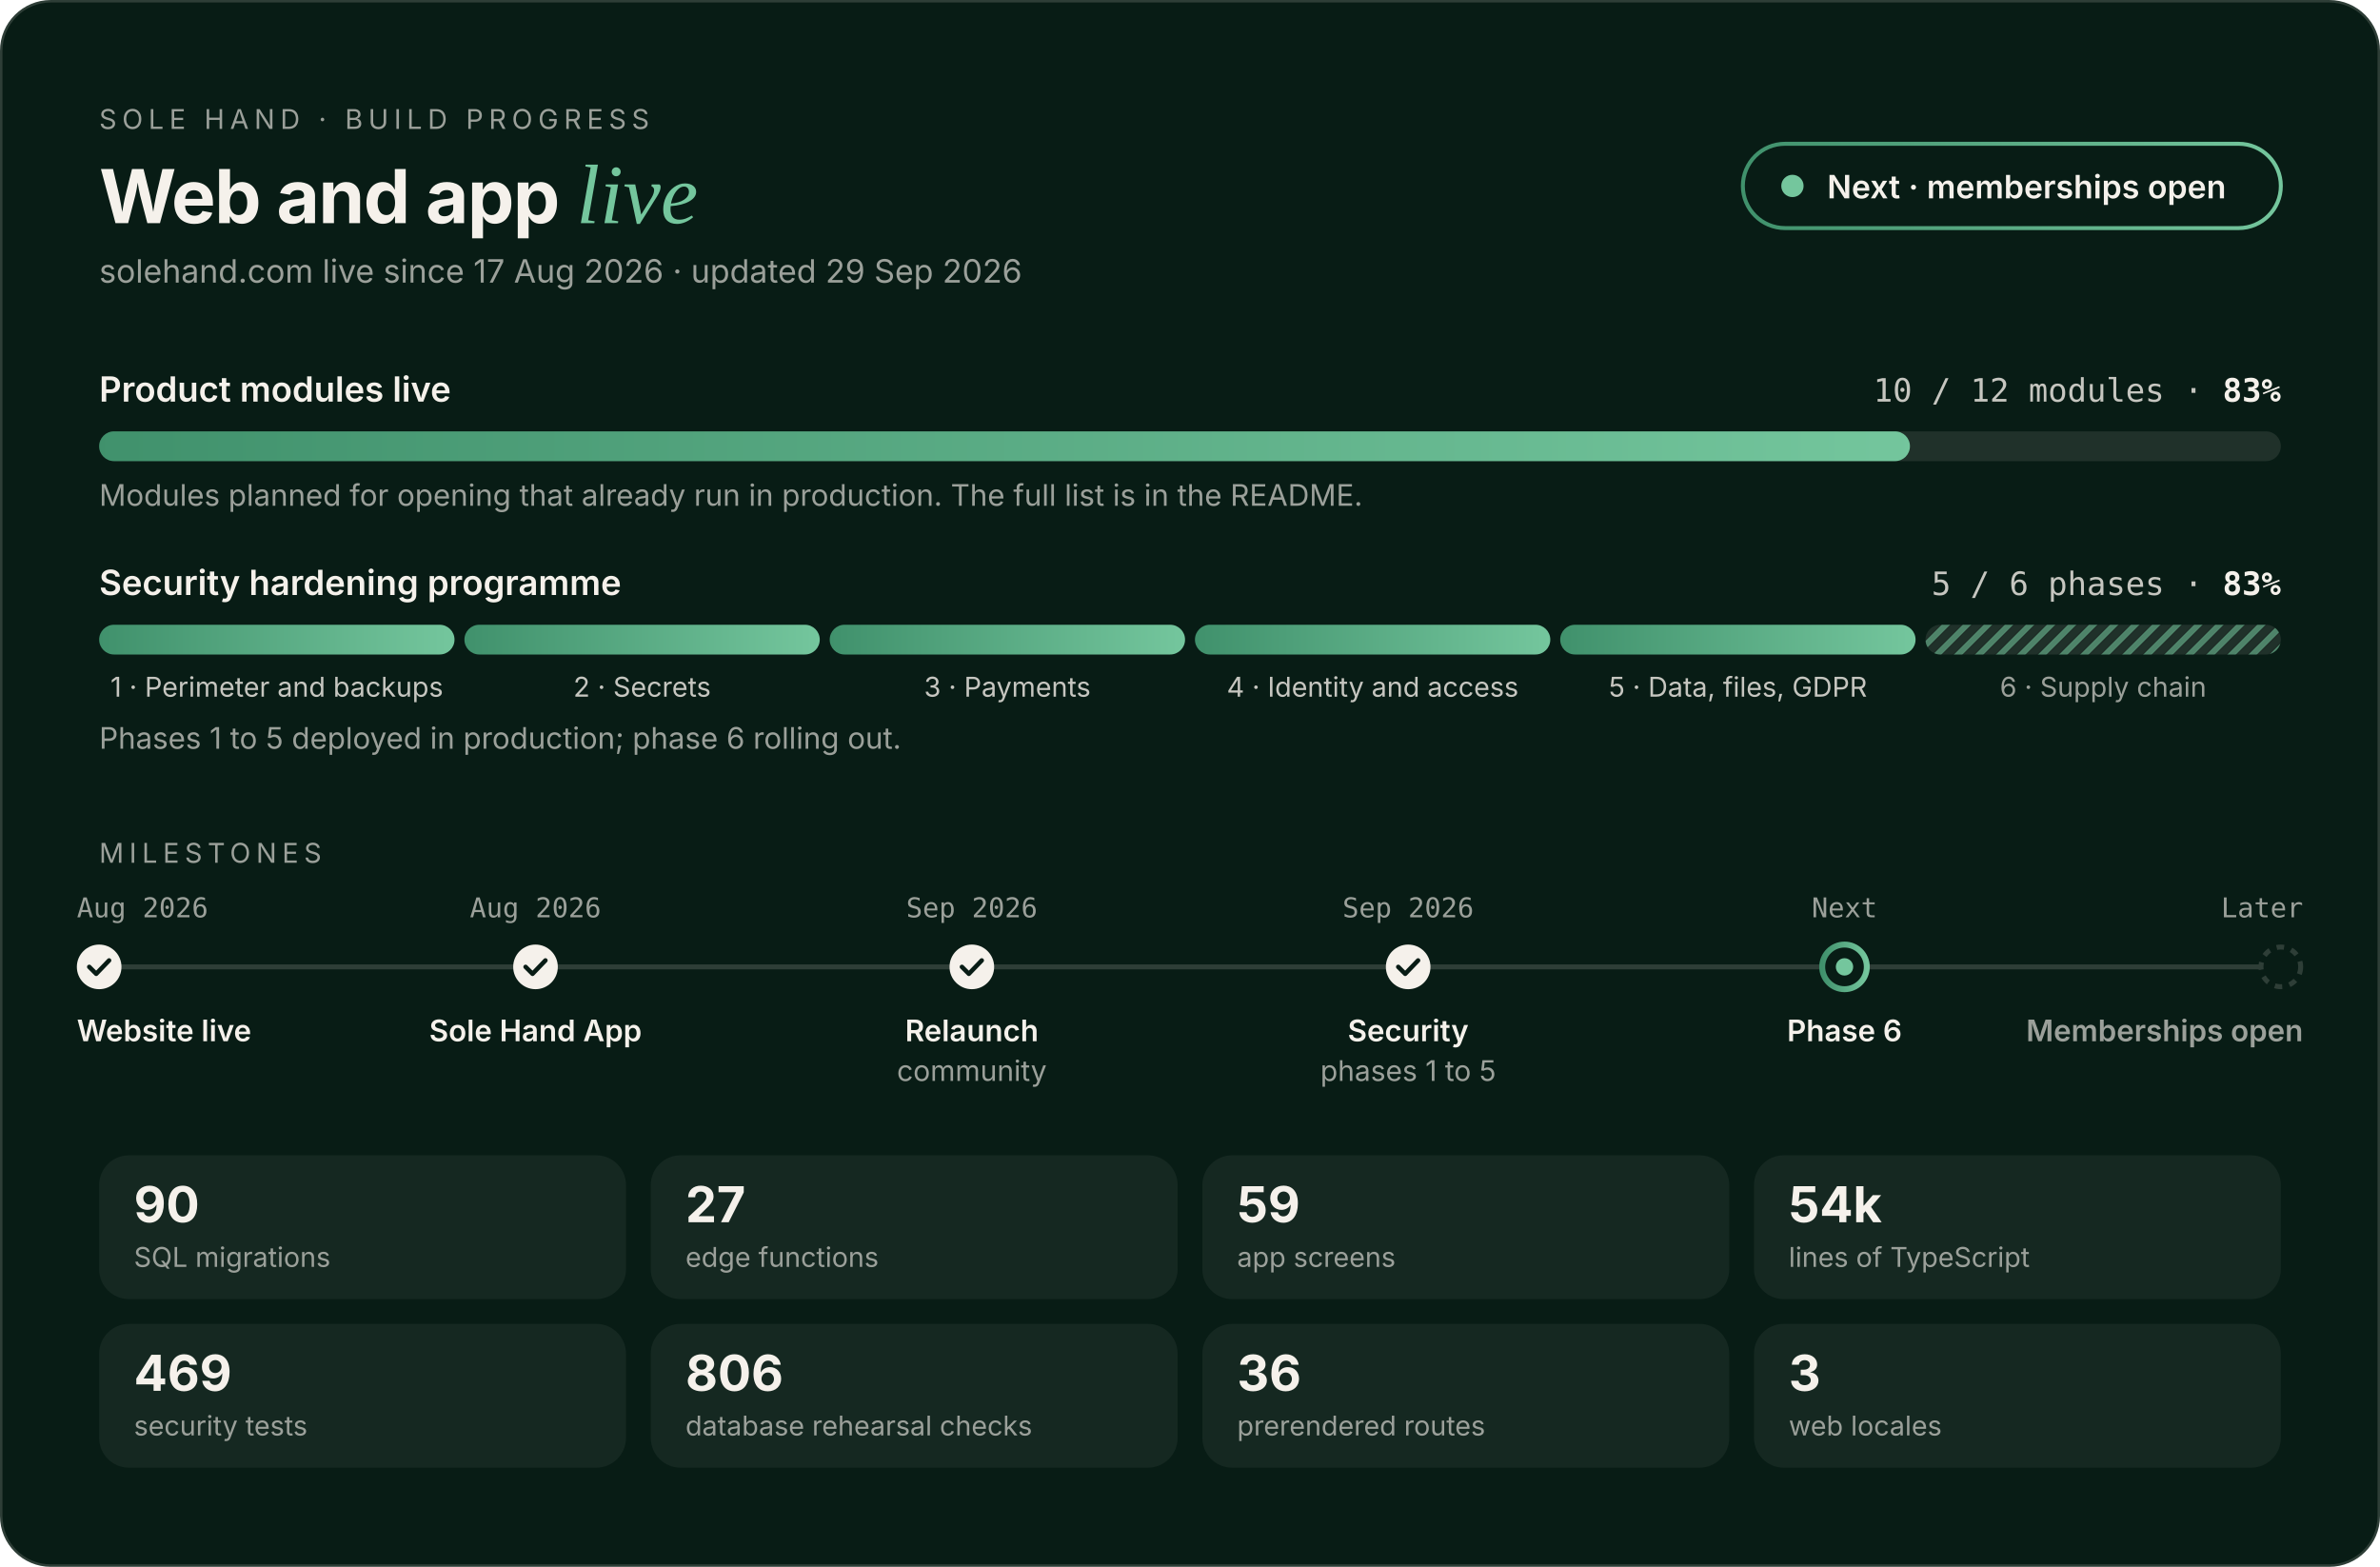
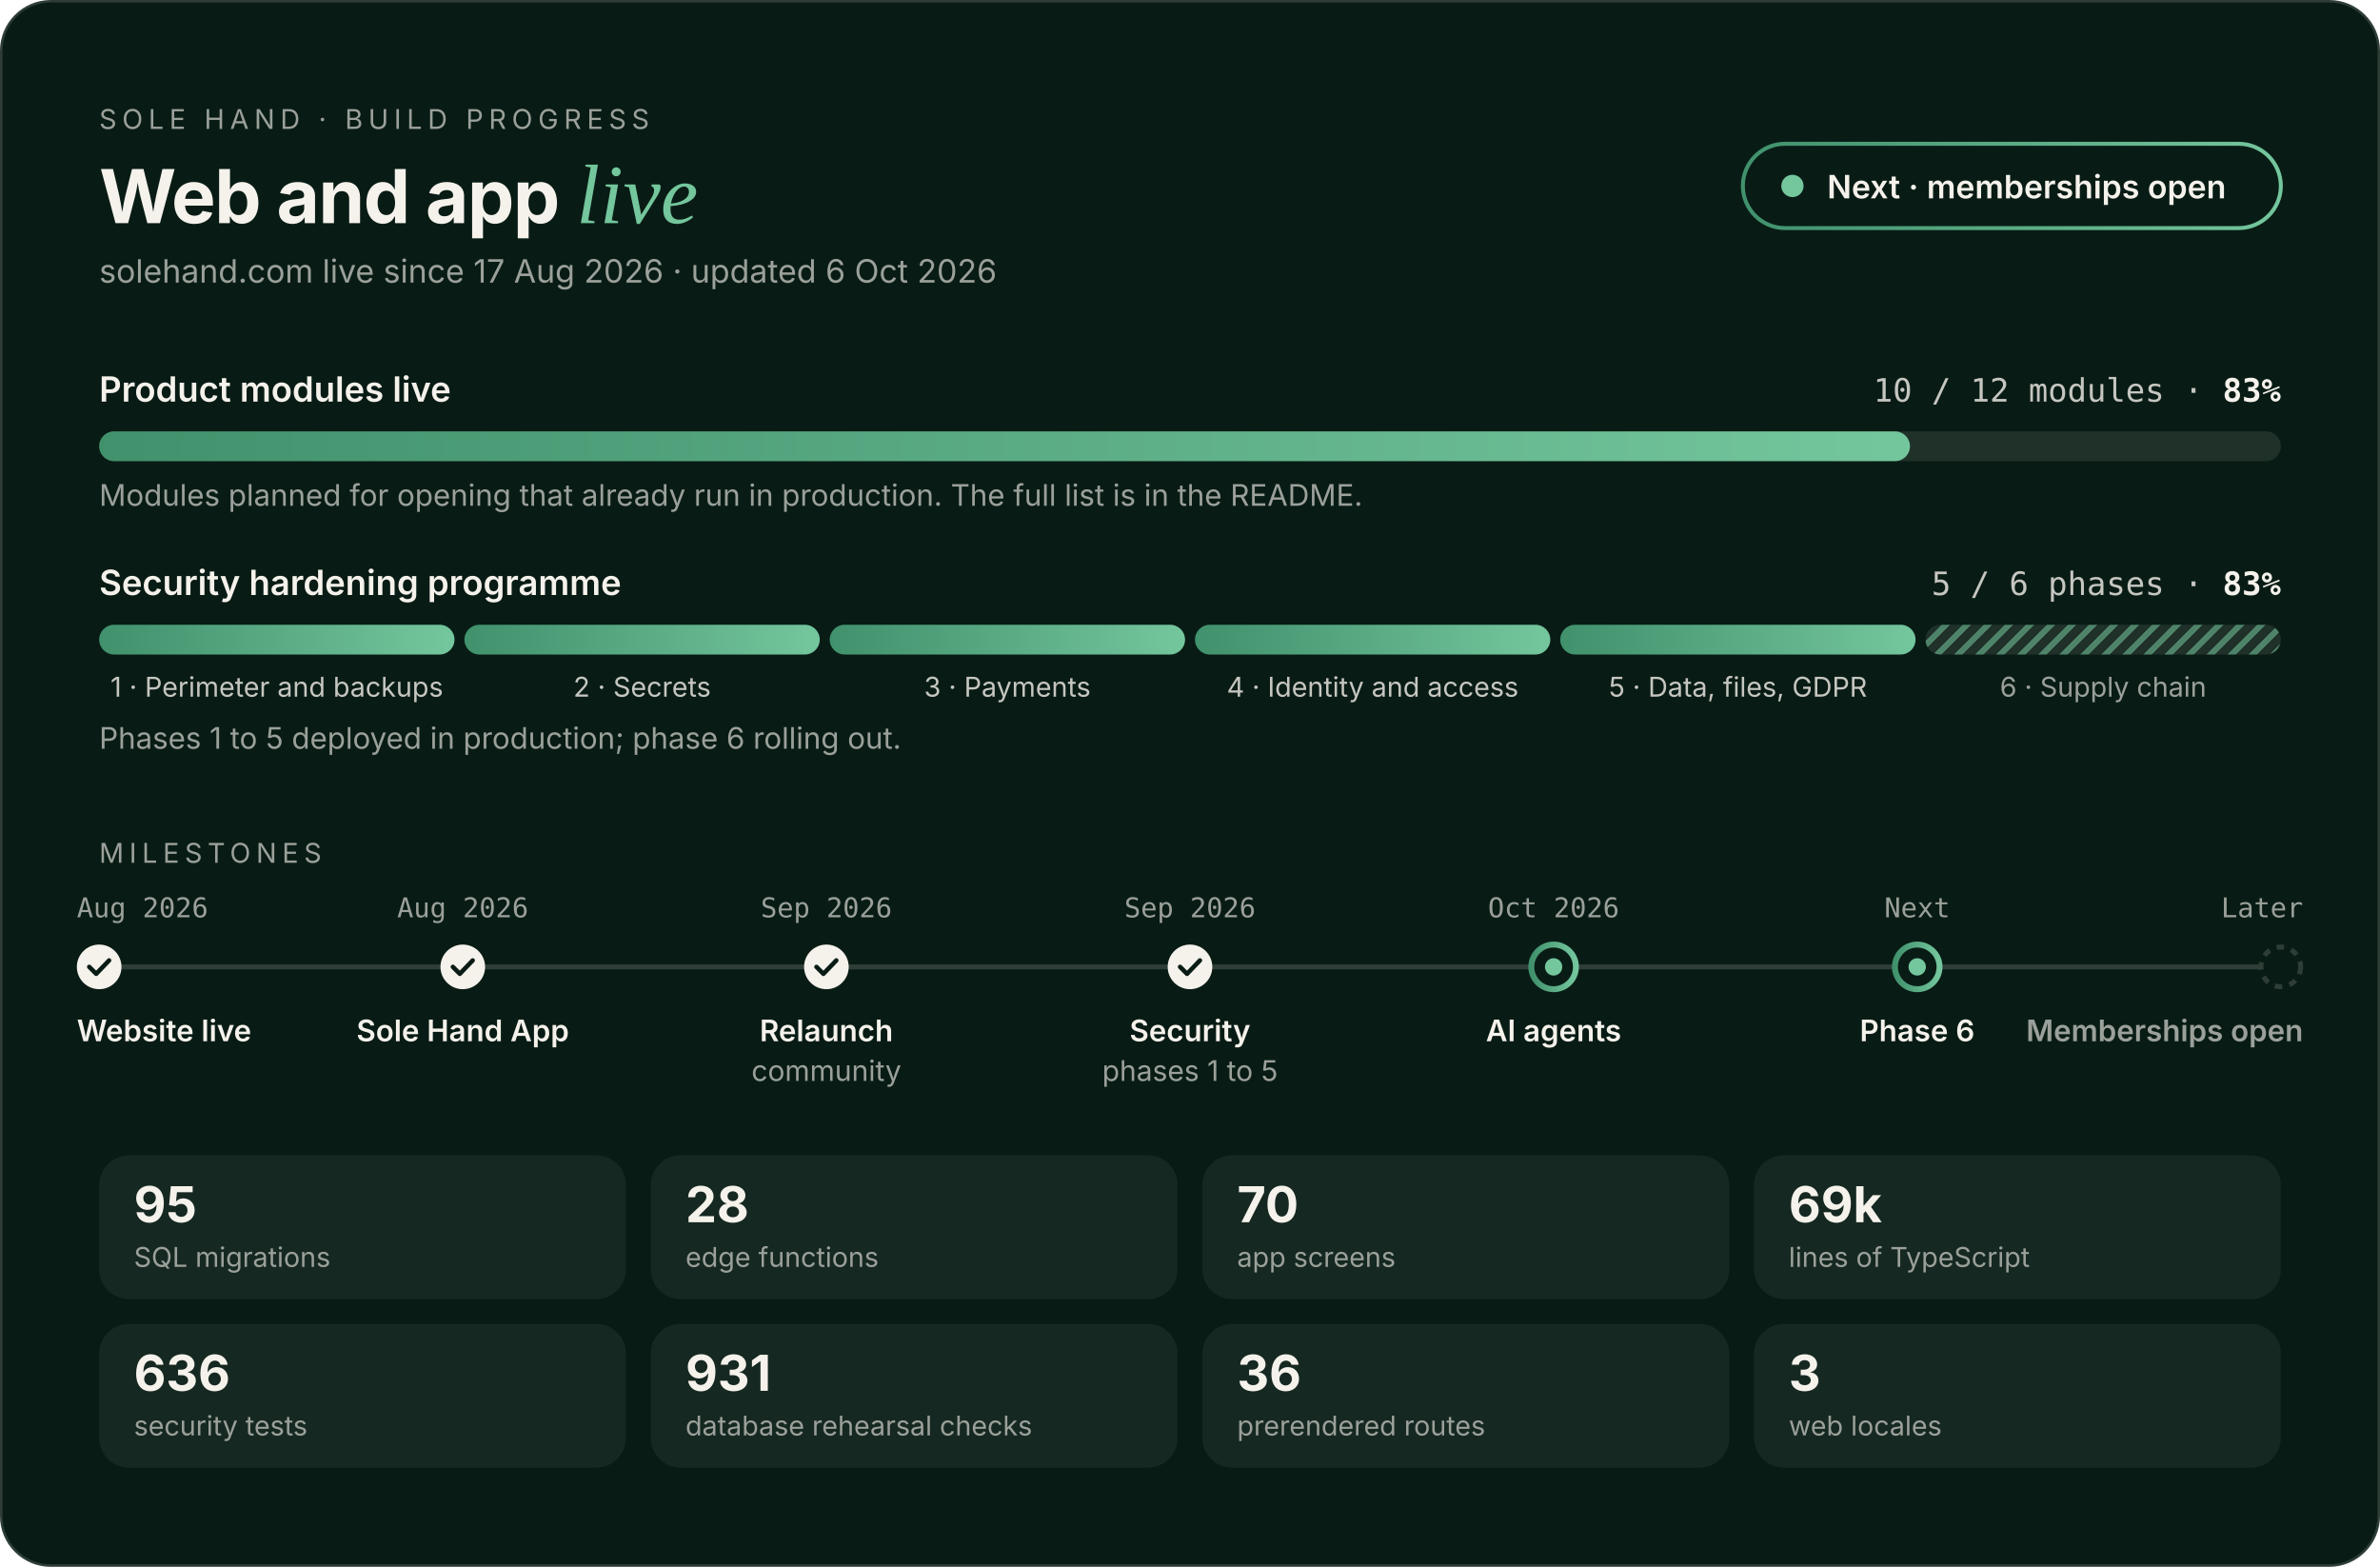
<svg xmlns="http://www.w3.org/2000/svg" width="960" height="632" viewBox="0 0 960 632" role="img" aria-label="Sole Hand build progress">
  <defs>
    <linearGradient id="gD" x1="0" x2="1" y1="0" y2="0">
      <stop offset="0" stop-color="#40916C" />
      <stop offset="1" stop-color="#74C69D" />
    </linearGradient>
    <pattern id="hD" width="6" height="6" patternUnits="userSpaceOnUse" patternTransform="rotate(45)">
      <rect width="6" height="6" fill="#20312A" />
      <rect width="2.4" height="6" fill="#74C69D" opacity=".55" />
    </pattern>
  </defs>
  <rect x="0.5" y="0.5" width="959" height="631" rx="20" fill="#081C15" stroke="#2E3E37" />
  <text x="40" y="52" font-family="Inter, -apple-system, 'Segoe UI', Helvetica, Arial, sans-serif" font-size="11" letter-spacing="2.2" fill="#9BA09A">SOLE HAND · BUILD PROGRESS</text>
  <text x="40" y="90" font-family="Inter, -apple-system, 'Segoe UI', Helvetica, Arial, sans-serif" font-size="30" font-weight="700" letter-spacing="-0.5" fill="#F5F1EB">Web and app <tspan font-family="'Instrument Serif', Georgia, 'Times New Roman', serif" font-style="italic" font-weight="400" font-size="34" letter-spacing="0" fill="#74C69D">live</tspan>
  </text>
-   <text x="40" y="114" font-family="Inter, -apple-system, 'Segoe UI', Helvetica, Arial, sans-serif" font-size="13" fill="#9BA09A">solehand.com live since 17 Aug 2026 · updated 29 Sep 2026</text>
+   <text x="40" y="114" font-family="Inter, -apple-system, 'Segoe UI', Helvetica, Arial, sans-serif" font-size="13" fill="#9BA09A">solehand.com live since 17 Aug 2026 · updated 6 Oct 2026</text>
  <rect x="703" y="58" width="217" height="34" rx="17" fill="none" stroke="url(#gD)" stroke-width="1.6" />
  <circle cx="723" cy="75" r="4.5" fill="#74C69D">
    <animate attributeName="opacity" values="1;.35;1" dur="2.4s" repeatCount="indefinite" />
  </circle>
  <text x="737" y="80" font-family="Inter, -apple-system, 'Segoe UI', Helvetica, Arial, sans-serif" font-size="13" font-weight="600" fill="#F5F1EB">Next · memberships open</text>
  <text x="40" y="162" font-family="Inter, -apple-system, 'Segoe UI', Helvetica, Arial, sans-serif" font-size="14" font-weight="600" fill="#F5F1EB">Product modules live</text>
  <text x="920" y="162" text-anchor="end" font-family="'JetBrains Mono', ui-monospace, SFMono-Regular, Consolas, monospace" font-size="13" fill="#C6C6C0">10 / 12 modules · <tspan font-weight="700" fill="#F5F1EB">83%</tspan>
  </text>
  <rect x="40" y="174" width="880" height="12" rx="6" fill="#20312A" />
  <rect x="40" y="174" width="730.4" height="12" rx="6" fill="url(#gD)" />
  <text x="40" y="204" font-family="Inter, -apple-system, 'Segoe UI', Helvetica, Arial, sans-serif" font-size="12" fill="#9BA09A">Modules planned for opening that already run in production. The full list is in the README.</text>
  <text x="40" y="240" font-family="Inter, -apple-system, 'Segoe UI', Helvetica, Arial, sans-serif" font-size="14" font-weight="600" fill="#F5F1EB">Security hardening programme</text>
  <text x="920" y="240" text-anchor="end" font-family="'JetBrains Mono', ui-monospace, SFMono-Regular, Consolas, monospace" font-size="13" fill="#C6C6C0">5 / 6 phases · <tspan font-weight="700" fill="#F5F1EB">83%</tspan>
  </text>
  <rect x="40.00" y="252" width="143.33" height="12" rx="6" fill="url(#gD)" />
  <text x="111.67" y="281" text-anchor="middle" font-family="Inter, -apple-system, 'Segoe UI', Helvetica, Arial, sans-serif" font-size="11" fill="#C6C6C0">1 · Perimeter and backups</text>
  <rect x="187.33" y="252" width="143.33" height="12" rx="6" fill="url(#gD)" />
  <text x="259.00" y="281" text-anchor="middle" font-family="Inter, -apple-system, 'Segoe UI', Helvetica, Arial, sans-serif" font-size="11" fill="#C6C6C0">2 · Secrets</text>
  <rect x="334.67" y="252" width="143.33" height="12" rx="6" fill="url(#gD)" />
  <text x="406.33" y="281" text-anchor="middle" font-family="Inter, -apple-system, 'Segoe UI', Helvetica, Arial, sans-serif" font-size="11" fill="#C6C6C0">3 · Payments</text>
  <rect x="482.00" y="252" width="143.33" height="12" rx="6" fill="url(#gD)" />
  <text x="553.67" y="281" text-anchor="middle" font-family="Inter, -apple-system, 'Segoe UI', Helvetica, Arial, sans-serif" font-size="11" fill="#C6C6C0">4 · Identity and access</text>
  <rect x="629.33" y="252" width="143.33" height="12" rx="6" fill="url(#gD)" />
  <text x="701.00" y="281" text-anchor="middle" font-family="Inter, -apple-system, 'Segoe UI', Helvetica, Arial, sans-serif" font-size="11" fill="#C6C6C0">5 · Data, files, GDPR</text>
  <rect x="776.67" y="252" width="143.33" height="12" rx="6" fill="url(#hD)" />
  <text x="848.33" y="281" text-anchor="middle" font-family="Inter, -apple-system, 'Segoe UI', Helvetica, Arial, sans-serif" font-size="11" fill="#9BA09A">6 · Supply chain</text>
  <text x="40" y="302" font-family="Inter, -apple-system, 'Segoe UI', Helvetica, Arial, sans-serif" font-size="12" fill="#9BA09A">Phases 1 to 5 deployed in production; phase 6 rolling out.</text>
  <text x="40" y="348" font-family="Inter, -apple-system, 'Segoe UI', Helvetica, Arial, sans-serif" font-size="11" letter-spacing="2.2" fill="#9BA09A">MILESTONES</text>
  <line x1="40" y1="390" x2="920" y2="390" stroke="#2E3E37" stroke-width="2" />
-   <line x1="40" y1="390" x2="568" y2="390" stroke="url(#gD)" stroke-width="3" />
+   <line x1="40" y1="390" x2="480" y2="390" stroke="url(#gD)" stroke-width="3" />
  <text x="31" y="370" text-anchor="start" font-family="'JetBrains Mono', ui-monospace, SFMono-Regular, Consolas, monospace" font-size="11" fill="#9BA09A">Aug 2026</text>
  <circle cx="40" cy="390" r="9" fill="#F5F1EB" />
  <path d="M36 390 l2.8 2.8 l5.2 -5.4" fill="none" stroke="#081C15" stroke-width="1.8" stroke-linecap="round" stroke-linejoin="round" />
  <text x="31" y="420" text-anchor="start" font-family="Inter, -apple-system, 'Segoe UI', Helvetica, Arial, sans-serif" font-size="12" font-weight="600" fill="#F5F1EB">Website live</text>
-   <text x="216" y="370" text-anchor="middle" font-family="'JetBrains Mono', ui-monospace, SFMono-Regular, Consolas, monospace" font-size="11" fill="#9BA09A">Aug 2026</text>
-   <circle cx="216" cy="390" r="9" fill="#F5F1EB" />
-   <path d="M212 390 l2.8 2.8 l5.2 -5.4" fill="none" stroke="#081C15" stroke-width="1.8" stroke-linecap="round" stroke-linejoin="round" />
-   <text x="216" y="420" text-anchor="middle" font-family="Inter, -apple-system, 'Segoe UI', Helvetica, Arial, sans-serif" font-size="12" font-weight="600" fill="#F5F1EB">Sole Hand App</text>
-   <text x="392" y="370" text-anchor="middle" font-family="'JetBrains Mono', ui-monospace, SFMono-Regular, Consolas, monospace" font-size="11" fill="#9BA09A">Sep 2026</text>
-   <circle cx="392" cy="390" r="9" fill="#F5F1EB" />
-   <path d="M388 390 l2.8 2.8 l5.2 -5.4" fill="none" stroke="#081C15" stroke-width="1.8" stroke-linecap="round" stroke-linejoin="round" />
-   <text x="392" y="420" text-anchor="middle" font-family="Inter, -apple-system, 'Segoe UI', Helvetica, Arial, sans-serif" font-size="12" font-weight="600" fill="#F5F1EB">Relaunch</text>
-   <text x="392" y="436" text-anchor="middle" font-family="Inter, -apple-system, 'Segoe UI', Helvetica, Arial, sans-serif" font-size="11.5" fill="#9BA09A">community</text>
-   <text x="568" y="370" text-anchor="middle" font-family="'JetBrains Mono', ui-monospace, SFMono-Regular, Consolas, monospace" font-size="11" fill="#9BA09A">Sep 2026</text>
-   <circle cx="568" cy="390" r="9" fill="#F5F1EB" />
-   <path d="M564 390 l2.8 2.8 l5.2 -5.4" fill="none" stroke="#081C15" stroke-width="1.8" stroke-linecap="round" stroke-linejoin="round" />
-   <text x="568" y="420" text-anchor="middle" font-family="Inter, -apple-system, 'Segoe UI', Helvetica, Arial, sans-serif" font-size="12" font-weight="600" fill="#F5F1EB">Security</text>
-   <text x="568" y="436" text-anchor="middle" font-family="Inter, -apple-system, 'Segoe UI', Helvetica, Arial, sans-serif" font-size="11.5" fill="#9BA09A">phases 1 to 5</text>
-   <text x="744" y="370" text-anchor="middle" font-family="'JetBrains Mono', ui-monospace, SFMono-Regular, Consolas, monospace" font-size="11" fill="#9BA09A">Next</text>
-   <circle cx="744" cy="390" r="9" fill="#081C15" stroke="url(#gD)" stroke-width="2.4" />
-   <circle cx="744" cy="390" r="3.5" fill="#74C69D">
+   <text x="186.667" y="370" text-anchor="middle" font-family="'JetBrains Mono', ui-monospace, SFMono-Regular, Consolas, monospace" font-size="11" fill="#9BA09A">Aug 2026</text>
+   <circle cx="186.667" cy="390" r="9" fill="#F5F1EB" />
+   <path d="M182.667 390 l2.8 2.8 l5.2 -5.4" fill="none" stroke="#081C15" stroke-width="1.8" stroke-linecap="round" stroke-linejoin="round" />
+   <text x="186.667" y="420" text-anchor="middle" font-family="Inter, -apple-system, 'Segoe UI', Helvetica, Arial, sans-serif" font-size="12" font-weight="600" fill="#F5F1EB">Sole Hand App</text>
+   <text x="333.333" y="370" text-anchor="middle" font-family="'JetBrains Mono', ui-monospace, SFMono-Regular, Consolas, monospace" font-size="11" fill="#9BA09A">Sep 2026</text>
+   <circle cx="333.333" cy="390" r="9" fill="#F5F1EB" />
+   <path d="M329.333 390 l2.8 2.8 l5.2 -5.4" fill="none" stroke="#081C15" stroke-width="1.8" stroke-linecap="round" stroke-linejoin="round" />
+   <text x="333.333" y="420" text-anchor="middle" font-family="Inter, -apple-system, 'Segoe UI', Helvetica, Arial, sans-serif" font-size="12" font-weight="600" fill="#F5F1EB">Relaunch</text>
+   <text x="333.333" y="436" text-anchor="middle" font-family="Inter, -apple-system, 'Segoe UI', Helvetica, Arial, sans-serif" font-size="11.5" fill="#9BA09A">community</text>
+   <text x="480" y="370" text-anchor="middle" font-family="'JetBrains Mono', ui-monospace, SFMono-Regular, Consolas, monospace" font-size="11" fill="#9BA09A">Sep 2026</text>
+   <circle cx="480" cy="390" r="9" fill="#F5F1EB" />
+   <path d="M476 390 l2.8 2.8 l5.2 -5.4" fill="none" stroke="#081C15" stroke-width="1.8" stroke-linecap="round" stroke-linejoin="round" />
+   <text x="480" y="420" text-anchor="middle" font-family="Inter, -apple-system, 'Segoe UI', Helvetica, Arial, sans-serif" font-size="12" font-weight="600" fill="#F5F1EB">Security</text>
+   <text x="480" y="436" text-anchor="middle" font-family="Inter, -apple-system, 'Segoe UI', Helvetica, Arial, sans-serif" font-size="11.5" fill="#9BA09A">phases 1 to 5</text>
+   <text x="626.667" y="370" text-anchor="middle" font-family="'JetBrains Mono', ui-monospace, SFMono-Regular, Consolas, monospace" font-size="11" fill="#9BA09A">Oct 2026</text>
+   <circle cx="626.667" cy="390" r="9" fill="#081C15" stroke="url(#gD)" stroke-width="2.4" />
+   <circle cx="626.667" cy="390" r="3.5" fill="#74C69D">
    <animate attributeName="r" values="3.5;5;3.5" dur="2.4s" repeatCount="indefinite" />
  </circle>
-   <text x="744" y="420" text-anchor="middle" font-family="Inter, -apple-system, 'Segoe UI', Helvetica, Arial, sans-serif" font-size="12" font-weight="600" fill="#F5F1EB">Phase 6</text>
+   <text x="626.667" y="420" text-anchor="middle" font-family="Inter, -apple-system, 'Segoe UI', Helvetica, Arial, sans-serif" font-size="12" font-weight="600" fill="#F5F1EB">AI agents</text>
+   <text x="773.333" y="370" text-anchor="middle" font-family="'JetBrains Mono', ui-monospace, SFMono-Regular, Consolas, monospace" font-size="11" fill="#9BA09A">Next</text>
+   <circle cx="773.333" cy="390" r="9" fill="#081C15" stroke="url(#gD)" stroke-width="2.4" />
+   <circle cx="773.333" cy="390" r="3.5" fill="#74C69D">
+     <animate attributeName="r" values="3.5;5;3.5" dur="2.4s" repeatCount="indefinite" />
+   </circle>
+   <text x="773.333" y="420" text-anchor="middle" font-family="Inter, -apple-system, 'Segoe UI', Helvetica, Arial, sans-serif" font-size="12" font-weight="600" fill="#F5F1EB">Phase 6</text>
  <text x="929" y="370" text-anchor="end" font-family="'JetBrains Mono', ui-monospace, SFMono-Regular, Consolas, monospace" font-size="11" fill="#9BA09A">Later</text>
  <circle cx="920" cy="390" r="8" fill="#081C15" stroke="#2E3E37" stroke-width="2" stroke-dasharray="3 3" />
  <text x="929" y="420" text-anchor="end" font-family="Inter, -apple-system, 'Segoe UI', Helvetica, Arial, sans-serif" font-size="12" font-weight="600" fill="#9BA09A">Memberships open</text>
  <rect x="40.0" y="466" width="212.5" height="58" rx="12" fill="#152821" />
-   <text x="54.0" y="493" font-family="Inter, -apple-system, 'Segoe UI', Helvetica, Arial, sans-serif" font-size="20" font-weight="700" fill="#F5F1EB">90</text>
+   <text x="54.0" y="493" font-family="Inter, -apple-system, 'Segoe UI', Helvetica, Arial, sans-serif" font-size="20" font-weight="700" fill="#F5F1EB">95</text>
  <text x="54.0" y="511" font-family="Inter, -apple-system, 'Segoe UI', Helvetica, Arial, sans-serif" font-size="11" fill="#9BA09A">SQL migrations</text>
  <rect x="262.5" y="466" width="212.5" height="58" rx="12" fill="#152821" />
-   <text x="276.5" y="493" font-family="Inter, -apple-system, 'Segoe UI', Helvetica, Arial, sans-serif" font-size="20" font-weight="700" fill="#F5F1EB">27</text>
+   <text x="276.5" y="493" font-family="Inter, -apple-system, 'Segoe UI', Helvetica, Arial, sans-serif" font-size="20" font-weight="700" fill="#F5F1EB">28</text>
  <text x="276.5" y="511" font-family="Inter, -apple-system, 'Segoe UI', Helvetica, Arial, sans-serif" font-size="11" fill="#9BA09A">edge functions</text>
  <rect x="485.0" y="466" width="212.5" height="58" rx="12" fill="#152821" />
-   <text x="499.0" y="493" font-family="Inter, -apple-system, 'Segoe UI', Helvetica, Arial, sans-serif" font-size="20" font-weight="700" fill="#F5F1EB">59</text>
+   <text x="499.0" y="493" font-family="Inter, -apple-system, 'Segoe UI', Helvetica, Arial, sans-serif" font-size="20" font-weight="700" fill="#F5F1EB">70</text>
  <text x="499.0" y="511" font-family="Inter, -apple-system, 'Segoe UI', Helvetica, Arial, sans-serif" font-size="11" fill="#9BA09A">app screens</text>
  <rect x="707.5" y="466" width="212.5" height="58" rx="12" fill="#152821" />
-   <text x="721.5" y="493" font-family="Inter, -apple-system, 'Segoe UI', Helvetica, Arial, sans-serif" font-size="20" font-weight="700" fill="#F5F1EB">54k</text>
+   <text x="721.5" y="493" font-family="Inter, -apple-system, 'Segoe UI', Helvetica, Arial, sans-serif" font-size="20" font-weight="700" fill="#F5F1EB">69k</text>
  <text x="721.5" y="511" font-family="Inter, -apple-system, 'Segoe UI', Helvetica, Arial, sans-serif" font-size="11" fill="#9BA09A">lines of TypeScript</text>
  <rect x="40.0" y="534" width="212.5" height="58" rx="12" fill="#152821" />
-   <text x="54.0" y="561" font-family="Inter, -apple-system, 'Segoe UI', Helvetica, Arial, sans-serif" font-size="20" font-weight="700" fill="#F5F1EB">469</text>
+   <text x="54.0" y="561" font-family="Inter, -apple-system, 'Segoe UI', Helvetica, Arial, sans-serif" font-size="20" font-weight="700" fill="#F5F1EB">636</text>
  <text x="54.0" y="579" font-family="Inter, -apple-system, 'Segoe UI', Helvetica, Arial, sans-serif" font-size="11" fill="#9BA09A">security tests</text>
  <rect x="262.5" y="534" width="212.5" height="58" rx="12" fill="#152821" />
-   <text x="276.5" y="561" font-family="Inter, -apple-system, 'Segoe UI', Helvetica, Arial, sans-serif" font-size="20" font-weight="700" fill="#F5F1EB">806</text>
+   <text x="276.5" y="561" font-family="Inter, -apple-system, 'Segoe UI', Helvetica, Arial, sans-serif" font-size="20" font-weight="700" fill="#F5F1EB">931</text>
  <text x="276.5" y="579" font-family="Inter, -apple-system, 'Segoe UI', Helvetica, Arial, sans-serif" font-size="11" fill="#9BA09A">database rehearsal checks</text>
  <rect x="485.0" y="534" width="212.5" height="58" rx="12" fill="#152821" />
  <text x="499.0" y="561" font-family="Inter, -apple-system, 'Segoe UI', Helvetica, Arial, sans-serif" font-size="20" font-weight="700" fill="#F5F1EB">36</text>
  <text x="499.0" y="579" font-family="Inter, -apple-system, 'Segoe UI', Helvetica, Arial, sans-serif" font-size="11" fill="#9BA09A">prerendered routes</text>
  <rect x="707.5" y="534" width="212.5" height="58" rx="12" fill="#152821" />
  <text x="721.5" y="561" font-family="Inter, -apple-system, 'Segoe UI', Helvetica, Arial, sans-serif" font-size="20" font-weight="700" fill="#F5F1EB">3</text>
  <text x="721.5" y="579" font-family="Inter, -apple-system, 'Segoe UI', Helvetica, Arial, sans-serif" font-size="11" fill="#9BA09A">web locales</text>
</svg>
